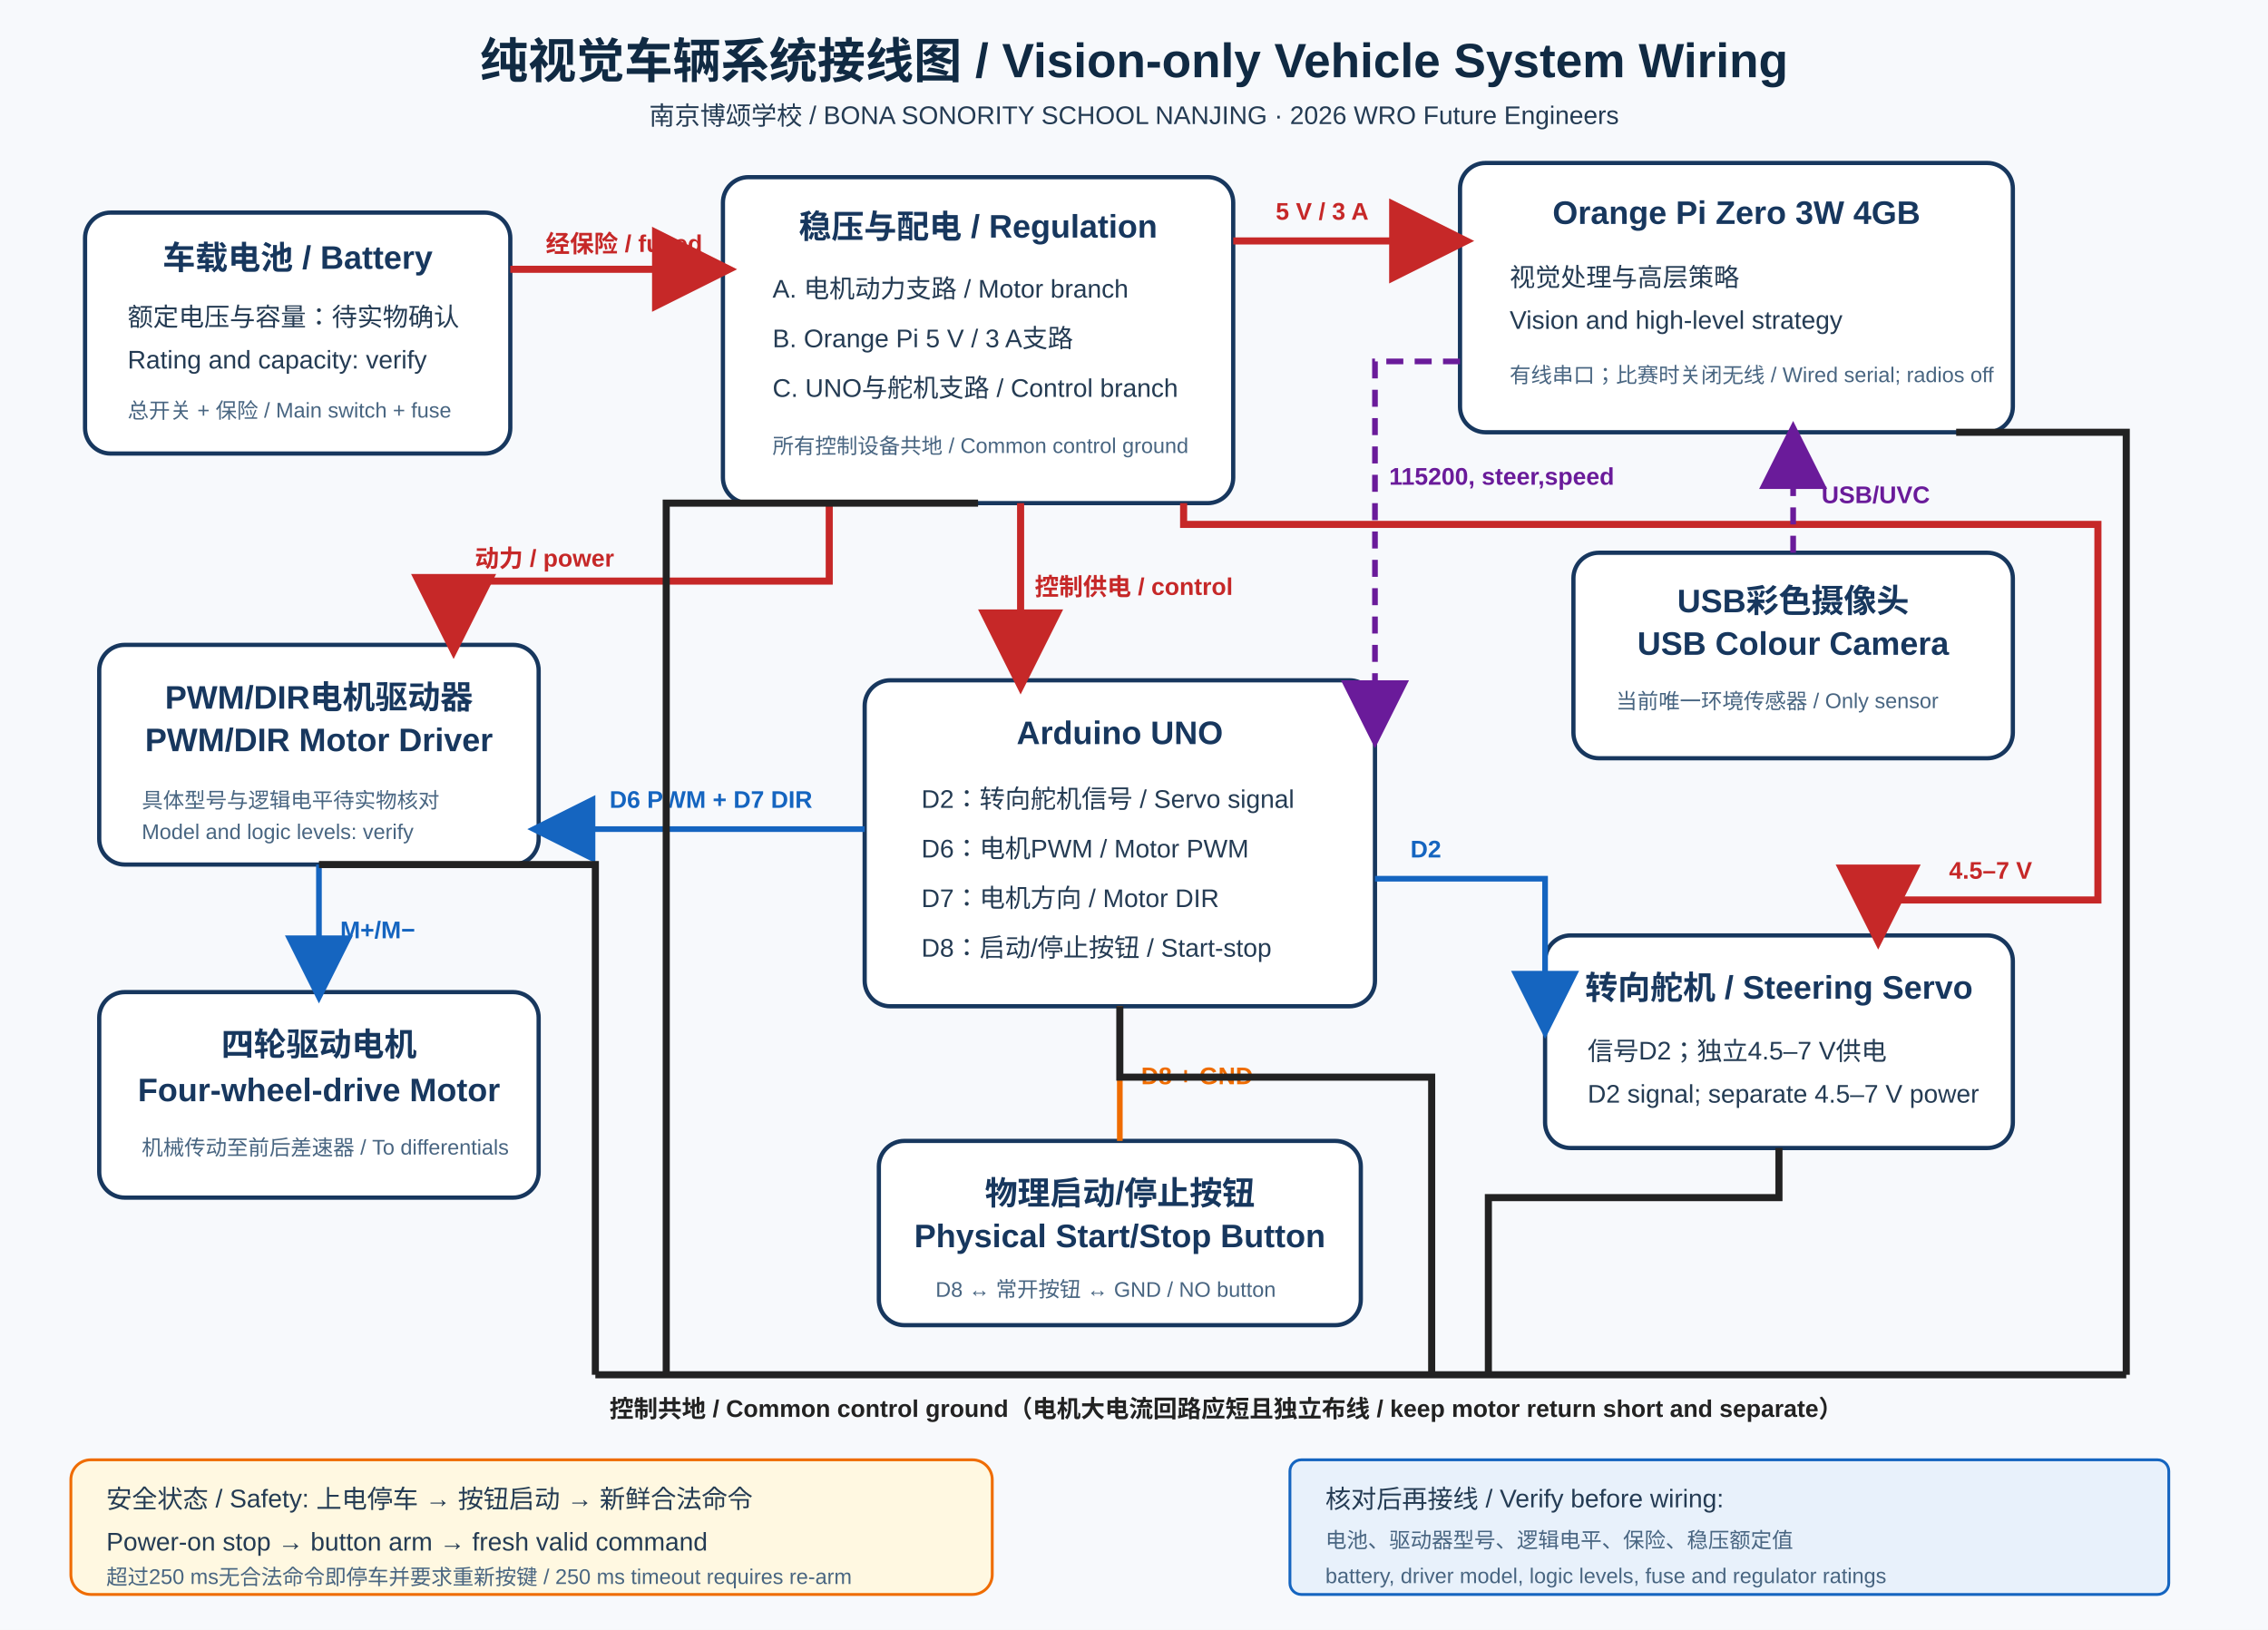
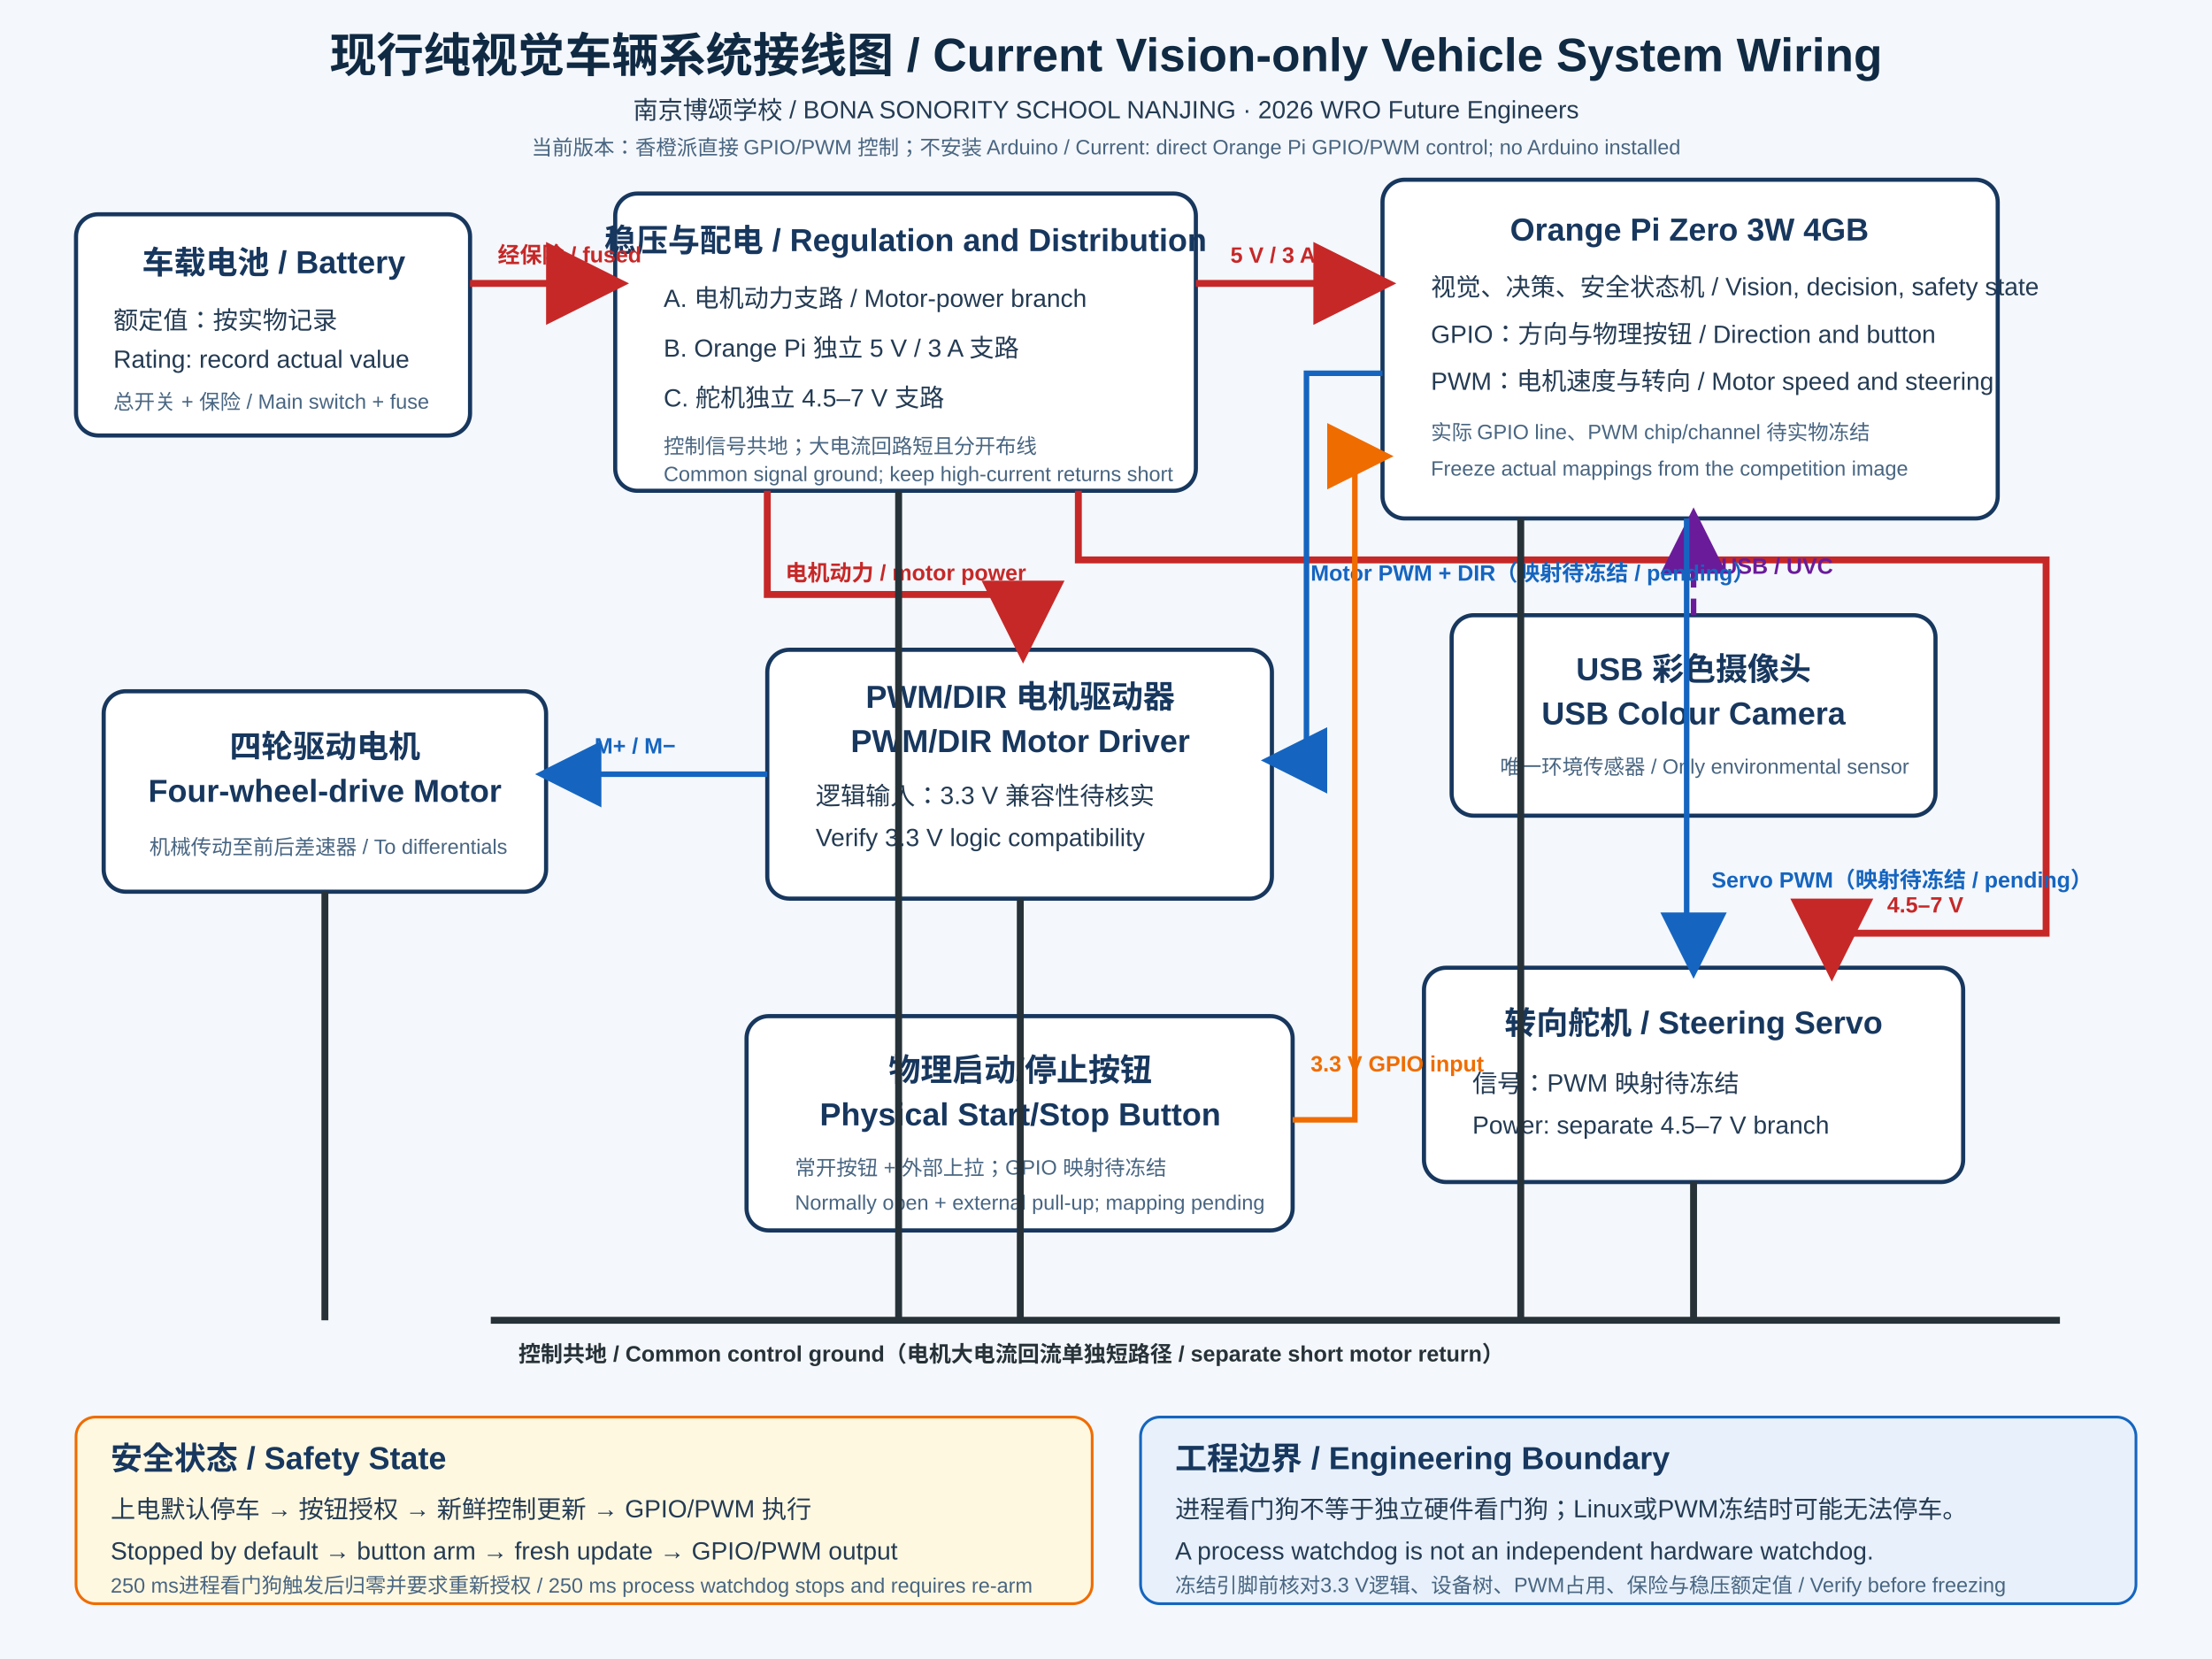
- <svg xmlns="http://www.w3.org/2000/svg" width="1600" height="1150" viewBox="0 0 1600 1150" role="img" aria-labelledby="title desc">
+ <svg xmlns="http://www.w3.org/2000/svg" width="1600" height="1200" viewBox="0 0 1600 1200" role="img" aria-labelledby="title desc">
  <defs>
    <style>
-       .bg{fill:#f7f9fc}.panel{fill:#fff;stroke:#17375e;stroke-width:3;rx:18}.power{stroke:#c62828;stroke-width:5;fill:none}.ground{stroke:#222;stroke-width:5;fill:none}.signal{stroke:#1565c0;stroke-width:4;fill:none}.usb{stroke:#6a1b9a;stroke-width:4;fill:none;stroke-dasharray:12 8}.safe{stroke:#ef6c00;stroke-width:4;fill:none}.h1{font:700 34px Arial,"Microsoft YaHei",sans-serif;fill:#102a43}.h2{font:700 23px Arial,"Microsoft YaHei",sans-serif;fill:#17375e}.body{font:18px Arial,"Microsoft YaHei",sans-serif;fill:#243b53}.small{font:15px Arial,"Microsoft YaHei",sans-serif;fill:#486581}.wire{font:700 17px Arial,"Microsoft YaHei",sans-serif}.legend{font:16px Arial,"Microsoft YaHei",sans-serif;fill:#243b53}.note{fill:#fff8e1;stroke:#ef6c00;stroke-width:2;rx:14}.tag{fill:#e8f1fb;stroke:#1565c0;stroke-width:2;rx:8}
+       .bg{fill:#f4f7fb}.panel{fill:#fff;stroke:#17375e;stroke-width:3}.power{stroke:#c62828;stroke-width:5;fill:none}.ground{stroke:#263238;stroke-width:5;fill:none}.signal{stroke:#1565c0;stroke-width:4;fill:none}.usb{stroke:#6a1b9a;stroke-width:4;fill:none;stroke-dasharray:12 8}.safe{stroke:#ef6c00;stroke-width:4;fill:none}.h1{font:700 34px Arial,"Microsoft YaHei",sans-serif;fill:#102a43}.h2{font:700 23px Arial,"Microsoft YaHei",sans-serif;fill:#17375e}.body{font:18px Arial,"Microsoft YaHei",sans-serif;fill:#243b53}.small{font:15px Arial,"Microsoft YaHei",sans-serif;fill:#486581}.wire{font:700 16px Arial,"Microsoft YaHei",sans-serif}.note{fill:#fff8e1;stroke:#ef6c00;stroke-width:2}.info{fill:#e8f1fb;stroke:#1565c0;stroke-width:2}.history{fill:#f2f4f7;stroke:#7b8794;stroke-width:2;stroke-dasharray:9 7}
    </style>
    <marker id="arrowBlue" markerWidth="12" markerHeight="12" refX="10" refY="6" orient="auto">
      <path d="M0,0 L12,6 L0,12 z" fill="#1565c0" />
    </marker>
    <marker id="arrowPurple" markerWidth="12" markerHeight="12" refX="10" refY="6" orient="auto">
      <path d="M0,0 L12,6 L0,12 z" fill="#6a1b9a" />
    </marker>
    <marker id="arrowRed" markerWidth="12" markerHeight="12" refX="10" refY="6" orient="auto">
      <path d="M0,0 L12,6 L0,12 z" fill="#c62828" />
    </marker>
+     <marker id="arrowOrange" markerWidth="12" markerHeight="12" refX="10" refY="6" orient="auto">
+       <path d="M0,0 L12,6 L0,12 z" fill="#ef6c00" />
+     </marker>
  </defs>
-   <rect class="bg" width="1600" height="1150" />
-   <text class="h1" x="800" y="55" text-anchor="middle">纯视觉车辆系统接线图 / Vision-only Vehicle System Wiring</text>
-   <text class="body" x="800" y="88" text-anchor="middle">南京博颂学校 / BONA SONORITY SCHOOL NANJING · 2026 WRO Future Engineers</text>
-   <rect class="panel" x="60" y="150" width="300" height="170" />
-   <text class="h2" x="210" y="190" text-anchor="middle">车载电池 / Battery</text>
-   <text class="body" x="90" y="230">额定电压与容量：待实物确认</text>
-   <text class="body" x="90" y="260">Rating and capacity: verify</text>
-   <text class="small" x="90" y="295">总开关 + 保险 / Main switch + fuse</text>
-   <rect class="panel" x="510" y="125" width="360" height="230" />
-   <text class="h2" x="690" y="168" text-anchor="middle">稳压与配电 / Regulation</text>
-   <text class="body" x="545" y="210">A. 电机动力支路 / Motor branch</text>
-   <text class="body" x="545" y="245">B. Orange Pi 5 V / 3 A支路</text>
-   <text class="body" x="545" y="280">C. UNO与舵机支路 / Control branch</text>
-   <text class="small" x="545" y="320">所有控制设备共地 / Common control ground</text>
-   <rect class="panel" x="1030" y="115" width="390" height="190" />
-   <text class="h2" x="1225" y="158" text-anchor="middle">Orange Pi Zero 3W 4GB</text>
-   <text class="body" x="1065" y="202">视觉处理与高层策略</text>
-   <text class="body" x="1065" y="232">Vision and high-level strategy</text>
-   <text class="small" x="1065" y="270">有线串口；比赛时关闭无线 / Wired serial; radios off</text>
-   <rect class="panel" x="1110" y="390" width="310" height="145" />
-   <text class="h2" x="1265" y="432" text-anchor="middle">USB彩色摄像头</text>
-   <text class="h2" x="1265" y="462" text-anchor="middle">USB Colour Camera</text>
-   <text class="small" x="1140" y="500">当前唯一环境传感器 / Only sensor</text>
-   <rect class="panel" x="610" y="480" width="360" height="230" />
-   <text class="h2" x="790" y="525" text-anchor="middle">Arduino UNO</text>
-   <text class="body" x="650" y="570">D2：转向舵机信号 / Servo signal</text>
-   <text class="body" x="650" y="605">D6：电机PWM / Motor PWM</text>
-   <text class="body" x="650" y="640">D7：电机方向 / Motor DIR</text>
-   <text class="body" x="650" y="675">D8：启动/停止按钮 / Start-stop</text>
-   <rect class="panel" x="70" y="455" width="310" height="155" />
-   <text class="h2" x="225" y="500" text-anchor="middle">PWM/DIR电机驱动器</text>
-   <text class="h2" x="225" y="530" text-anchor="middle">PWM/DIR Motor Driver</text>
-   <text class="small" x="100" y="570">具体型号与逻辑电平待实物核对</text>
-   <text class="small" x="100" y="592">Model and logic levels: verify</text>
-   <rect class="panel" x="70" y="700" width="310" height="145" />
-   <text class="h2" x="225" y="745" text-anchor="middle">四轮驱动电机</text>
-   <text class="h2" x="225" y="777" text-anchor="middle">Four-wheel-drive Motor</text>
-   <text class="small" x="100" y="815">机械传动至前后差速器 / To differentials</text>
-   <rect class="panel" x="1090" y="660" width="330" height="150" />
-   <text class="h2" x="1255" y="705" text-anchor="middle">转向舵机 / Steering Servo</text>
-   <text class="body" x="1120" y="748">信号D2；独立4.5–7 V供电</text>
-   <text class="body" x="1120" y="778">D2 signal; separate 4.5–7 V power</text>
-   <rect class="panel" x="620" y="805" width="340" height="130" />
-   <text class="h2" x="790" y="850" text-anchor="middle">物理启动/停止按钮</text>
-   <text class="h2" x="790" y="880" text-anchor="middle">Physical Start/Stop Button</text>
-   <text class="small" x="660" y="915">D8 ↔ 常开按钮 ↔ GND / NO button</text>
-   <path class="power" d="M360 190 H510" marker-end="url(#arrowRed)" />
-   <text class="wire" x="385" y="178" fill="#c62828">经保险 / fused</text>
-   <path class="power" d="M870 170 H1030" marker-end="url(#arrowRed)" />
-   <text class="wire" x="900" y="155" fill="#c62828">5 V / 3 A</text>
-   <path class="power" d="M585 355 V410 H320 V455" marker-end="url(#arrowRed)" />
-   <text class="wire" x="335" y="400" fill="#c62828">动力 / power</text>
-   <path class="power" d="M720 355 V480" marker-end="url(#arrowRed)" />
-   <text class="wire" x="730" y="420" fill="#c62828">控制供电 / control</text>
-   <path class="power" d="M835 355 V370 H1480 V635 H1325 V660" marker-end="url(#arrowRed)" />
-   <text class="wire" x="1375" y="620" fill="#c62828">4.5–7 V</text>
-   <path class="usb" d="M1265 390 V305" marker-end="url(#arrowPurple)" />
-   <text class="wire" x="1285" y="355" fill="#6a1b9a">USB/UVC</text>
-   <path class="usb" d="M1030 255 H970 V520" marker-end="url(#arrowPurple)" />
-   <text class="wire" x="980" y="342" fill="#6a1b9a">115200, steer,speed</text>
-   <path class="signal" d="M610 585 H380" marker-end="url(#arrowBlue)" />
-   <text class="wire" x="430" y="570" fill="#1565c0">D6 PWM + D7 DIR</text>
-   <path class="signal" d="M970 620 H1090 V725" marker-end="url(#arrowBlue)" />
-   <text class="wire" x="995" y="605" fill="#1565c0">D2</text>
-   <path class="safe" d="M790 710 V805" />
-   <text class="wire" x="805" y="765" fill="#ef6c00">D8 + GND</text>
-   <path class="signal" d="M225 610 V700" marker-end="url(#arrowBlue)" />
-   <text class="wire" x="240" y="662" fill="#1565c0">M+/M−</text>
-   <path class="ground" d="M420 970 H1500" />
-   <path class="ground" d="M690 355 H470 V970 M790 710 V760 H1010 V970 M1380 305 H1500 V970 M225 610 H420 V970 M1255 810 V845 H1050 V970" />
-   <text class="wire" x="430" y="1000" fill="#222">控制共地 / Common control ground（电机大电流回路应短且独立布线 / keep motor return short and separate）</text>
-   <rect class="note" x="50" y="1030" width="650" height="95" />
-   <text class="body" x="75" y="1064">安全状态 / Safety: 上电停车 → 按钮启动 → 新鲜合法命令</text>
-   <text class="body" x="75" y="1094">Power-on stop → button arm → fresh valid command</text>
-   <text class="small" x="75" y="1118">超过250 ms无合法命令即停车并要求重新按键 / 250 ms timeout requires re-arm</text>
-   <rect class="tag" x="910" y="1030" width="620" height="95" />
-   <text class="body" x="935" y="1064">核对后再接线 / Verify before wiring:</text>
-   <text class="small" x="935" y="1092">电池、驱动器型号、逻辑电平、保险、稳压额定值</text>
-   <text class="small" x="935" y="1117">battery, driver model, logic levels, fuse and regulator ratings</text>
+   <rect class="bg" width="1600" height="1200" />
+   <text class="h1" x="800" y="52" text-anchor="middle">现行纯视觉车辆系统接线图 / Current Vision-only Vehicle System Wiring</text>
+   <text class="body" x="800" y="86" text-anchor="middle">南京博颂学校 / BONA SONORITY SCHOOL NANJING · 2026 WRO Future Engineers</text>
+   <text class="small" x="800" y="112" text-anchor="middle">当前版本：香橙派直接 GPIO/PWM 控制；不安装 Arduino / Current: direct Orange Pi GPIO/PWM control; no Arduino installed</text>
+   <rect class="panel" x="55" y="155" width="285" height="160" rx="16" />
+   <text class="h2" x="198" y="198" text-anchor="middle">车载电池 / Battery</text>
+   <text class="body" x="82" y="238">额定值：按实物记录</text>
+   <text class="body" x="82" y="266">Rating: record actual value</text>
+   <text class="small" x="82" y="296">总开关 + 保险 / Main switch + fuse</text>
+   <rect class="panel" x="445" y="140" width="420" height="215" rx="16" />
+   <text class="h2" x="655" y="182" text-anchor="middle">稳压与配电 / Regulation and Distribution</text>
+   <text class="body" x="480" y="222">A. 电机动力支路 / Motor-power branch</text>
+   <text class="body" x="480" y="258">B. Orange Pi 独立 5 V / 3 A 支路</text>
+   <text class="body" x="480" y="294">C. 舵机独立 4.5–7 V 支路</text>
+   <text class="small" x="480" y="328">控制信号共地；大电流回路短且分开布线</text>
+   <text class="small" x="480" y="348">Common signal ground; keep high-current returns short</text>
+   <rect class="panel" x="1000" y="130" width="445" height="245" rx="16" />
+   <text class="h2" x="1222" y="174" text-anchor="middle">Orange Pi Zero 3W 4GB</text>
+   <text class="body" x="1035" y="214">视觉、决策、安全状态机 / Vision, decision, safety state</text>
+   <text class="body" x="1035" y="248">GPIO：方向与物理按钮 / Direction and button</text>
+   <text class="body" x="1035" y="282">PWM：电机速度与转向 / Motor speed and steering</text>
+   <text class="small" x="1035" y="318">实际 GPIO line、PWM chip/channel 待实物冻结</text>
+   <text class="small" x="1035" y="344">Freeze actual mappings from the competition image</text>
+   <rect class="panel" x="1050" y="445" width="350" height="145" rx="16" />
+   <text class="h2" x="1225" y="492" text-anchor="middle">USB 彩色摄像头</text>
+   <text class="h2" x="1225" y="524" text-anchor="middle">USB Colour Camera</text>
+   <text class="small" x="1085" y="560">唯一环境传感器 / Only environmental sensor</text>
+   <rect class="panel" x="555" y="470" width="365" height="180" rx="16" />
+   <text class="h2" x="738" y="512" text-anchor="middle">PWM/DIR 电机驱动器</text>
+   <text class="h2" x="738" y="544" text-anchor="middle">PWM/DIR Motor Driver</text>
+   <text class="body" x="590" y="582">逻辑输入：3.3 V 兼容性待核实</text>
+   <text class="body" x="590" y="612">Verify 3.3 V logic compatibility</text>
+   <rect class="panel" x="75" y="500" width="320" height="145" rx="16" />
+   <text class="h2" x="235" y="548" text-anchor="middle">四轮驱动电机</text>
+   <text class="h2" x="235" y="580" text-anchor="middle">Four-wheel-drive Motor</text>
+   <text class="small" x="108" y="618">机械传动至前后差速器 / To differentials</text>
+   <rect class="panel" x="1030" y="700" width="390" height="155" rx="16" />
+   <text class="h2" x="1225" y="748" text-anchor="middle">转向舵机 / Steering Servo</text>
+   <text class="body" x="1065" y="790">信号：PWM 映射待冻结</text>
+   <text class="body" x="1065" y="820">Power: separate 4.5–7 V branch</text>
+   <rect class="panel" x="540" y="735" width="395" height="155" rx="16" />
+   <text class="h2" x="738" y="782" text-anchor="middle">物理启动/停止按钮</text>
+   <text class="h2" x="738" y="814" text-anchor="middle">Physical Start/Stop Button</text>
+   <text class="small" x="575" y="850">常开按钮 + 外部上拉；GPIO 映射待冻结</text>
+   <text class="small" x="575" y="875">Normally open + external pull-up; mapping pending</text>
+   <path class="power" d="M340 205 H445" marker-end="url(#arrowRed)" />
+   <text class="wire" x="360" y="190" fill="#c62828">经保险 / fused</text>
+   <path class="power" d="M865 205 H1000" marker-end="url(#arrowRed)" />
+   <text class="wire" x="890" y="190" fill="#c62828">5 V / 3 A</text>
+   <path class="power" d="M555 355 V430 H740 V470" marker-end="url(#arrowRed)" />
+   <text class="wire" x="568" y="420" fill="#c62828">电机动力 / motor power</text>
+   <path class="power" d="M780 355 V405 H1480 V675 H1325 V700" marker-end="url(#arrowRed)" />
+   <text class="wire" x="1365" y="660" fill="#c62828">4.5–7 V</text>
+   <path class="usb" d="M1225 445 V375" marker-end="url(#arrowPurple)" />
+   <text class="wire" x="1245" y="415" fill="#6a1b9a">USB / UVC</text>
+   <path class="signal" d="M1000 270 H945 V550 H920" marker-end="url(#arrowBlue)" />
+   <text class="wire" x="948" y="420" fill="#1565c0">Motor PWM + DIR（映射待冻结 / pending）</text>
+   <path class="signal" d="M1220 375 V675 H1225 V700" marker-end="url(#arrowBlue)" />
+   <text class="wire" x="1238" y="642" fill="#1565c0">Servo PWM（映射待冻结 / pending）</text>
+   <path class="safe" d="M935 810 H980 V330 H1000" marker-end="url(#arrowOrange)" />
+   <text class="wire" x="948" y="775" fill="#ef6c00">3.3 V GPIO input</text>
+   <path class="signal" d="M555 560 H395" marker-end="url(#arrowBlue)" />
+   <text class="wire" x="430" y="545" fill="#1565c0">M+ / M−</text>
+   <path class="ground" d="M355 955 H1490" />
+   <path class="ground" d="M650 355 V955 M1100 375 V955 M738 650 V955 M235 645 V955 M1225 855 V955 M738 890 V955" />
+   <text class="wire" x="375" y="985" fill="#263238">控制共地 / Common control ground（电机大电流回流单独短路径 / separate short motor return）</text>
+   <rect class="note" x="55" y="1025" width="735" height="135" rx="14" />
+   <text class="h2" x="80" y="1063">安全状态 / Safety State</text>
+   <text class="body" x="80" y="1098">上电默认停车 → 按钮授权 → 新鲜控制更新 → GPIO/PWM 执行</text>
+   <text class="body" x="80" y="1128">Stopped by default → button arm → fresh update → GPIO/PWM output</text>
+   <text class="small" x="80" y="1152">250 ms进程看门狗触发后归零并要求重新授权 / 250 ms process watchdog stops and requires re-arm</text>
+   <rect class="info" x="825" y="1025" width="720" height="135" rx="14" />
+   <text class="h2" x="850" y="1063">工程边界 / Engineering Boundary</text>
+   <text class="body" x="850" y="1098">进程看门狗不等于独立硬件看门狗；Linux或PWM冻结时可能无法停车。</text>
+   <text class="body" x="850" y="1128">A process watchdog is not an independent hardware watchdog.</text>
+   <text class="small" x="850" y="1152">冻结引脚前核对3.3 V逻辑、设备树、PWM占用、保险与稳压额定值 / Verify before freezing</text>
</svg>
